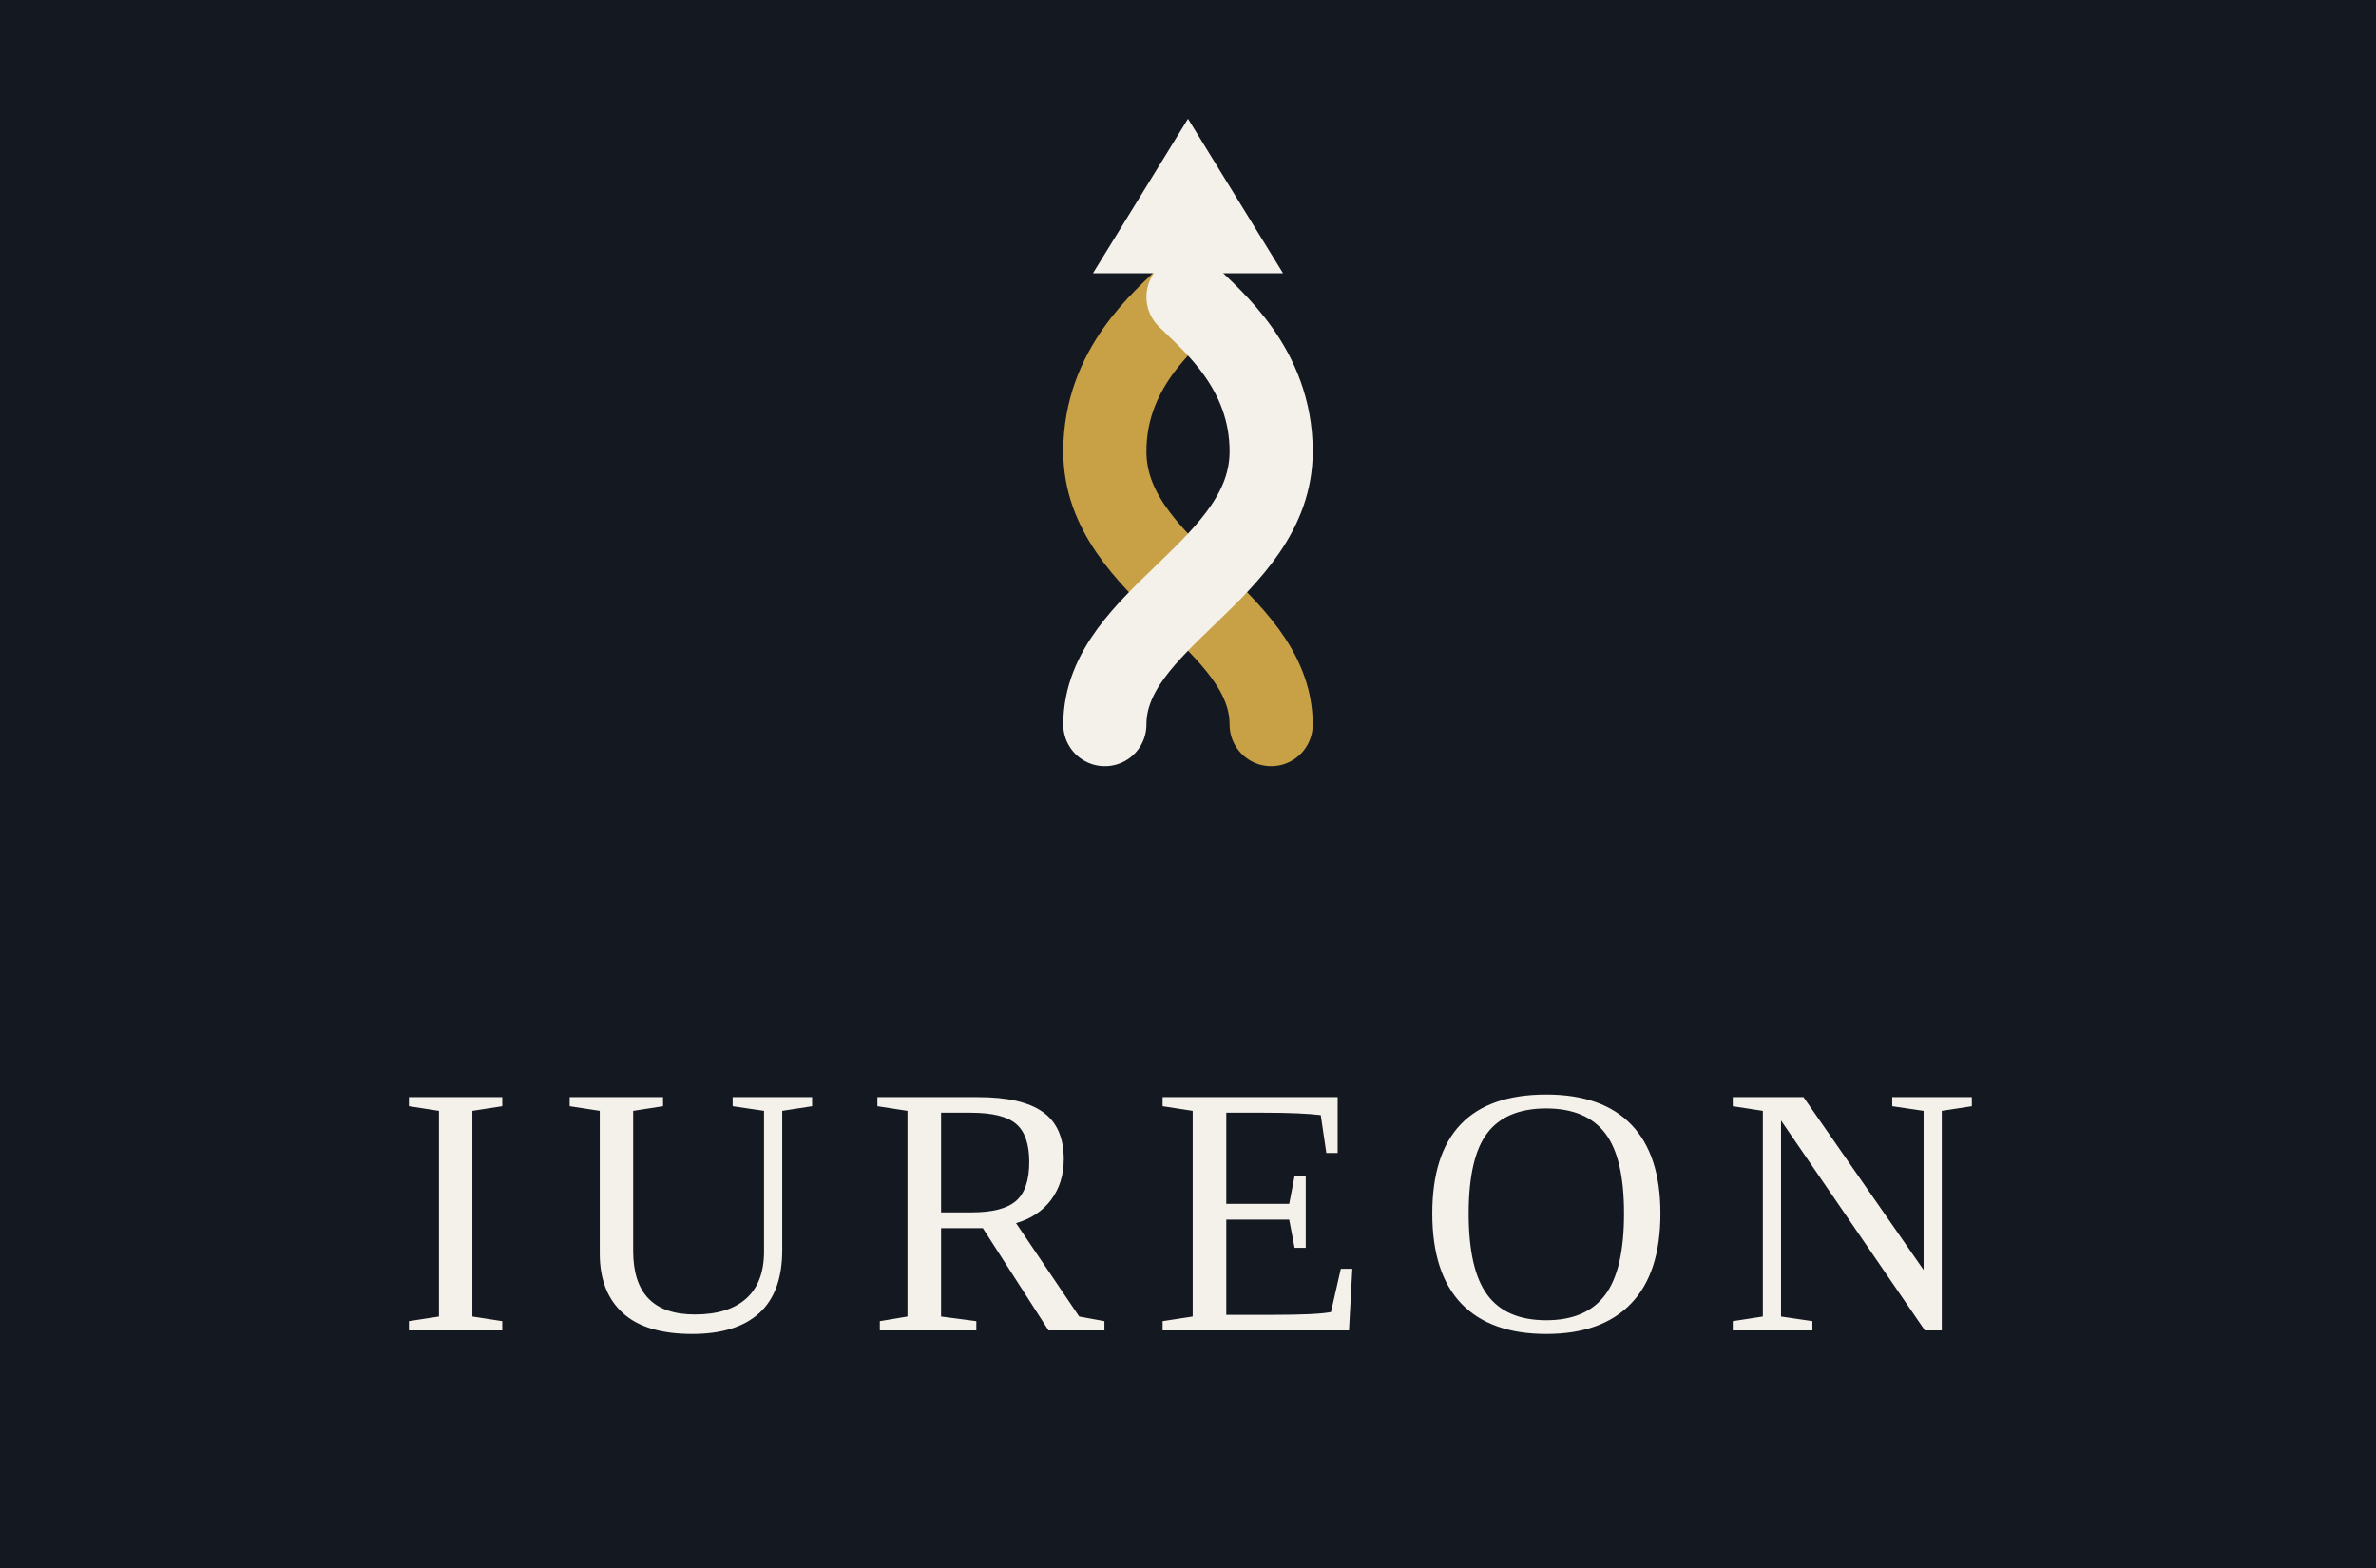
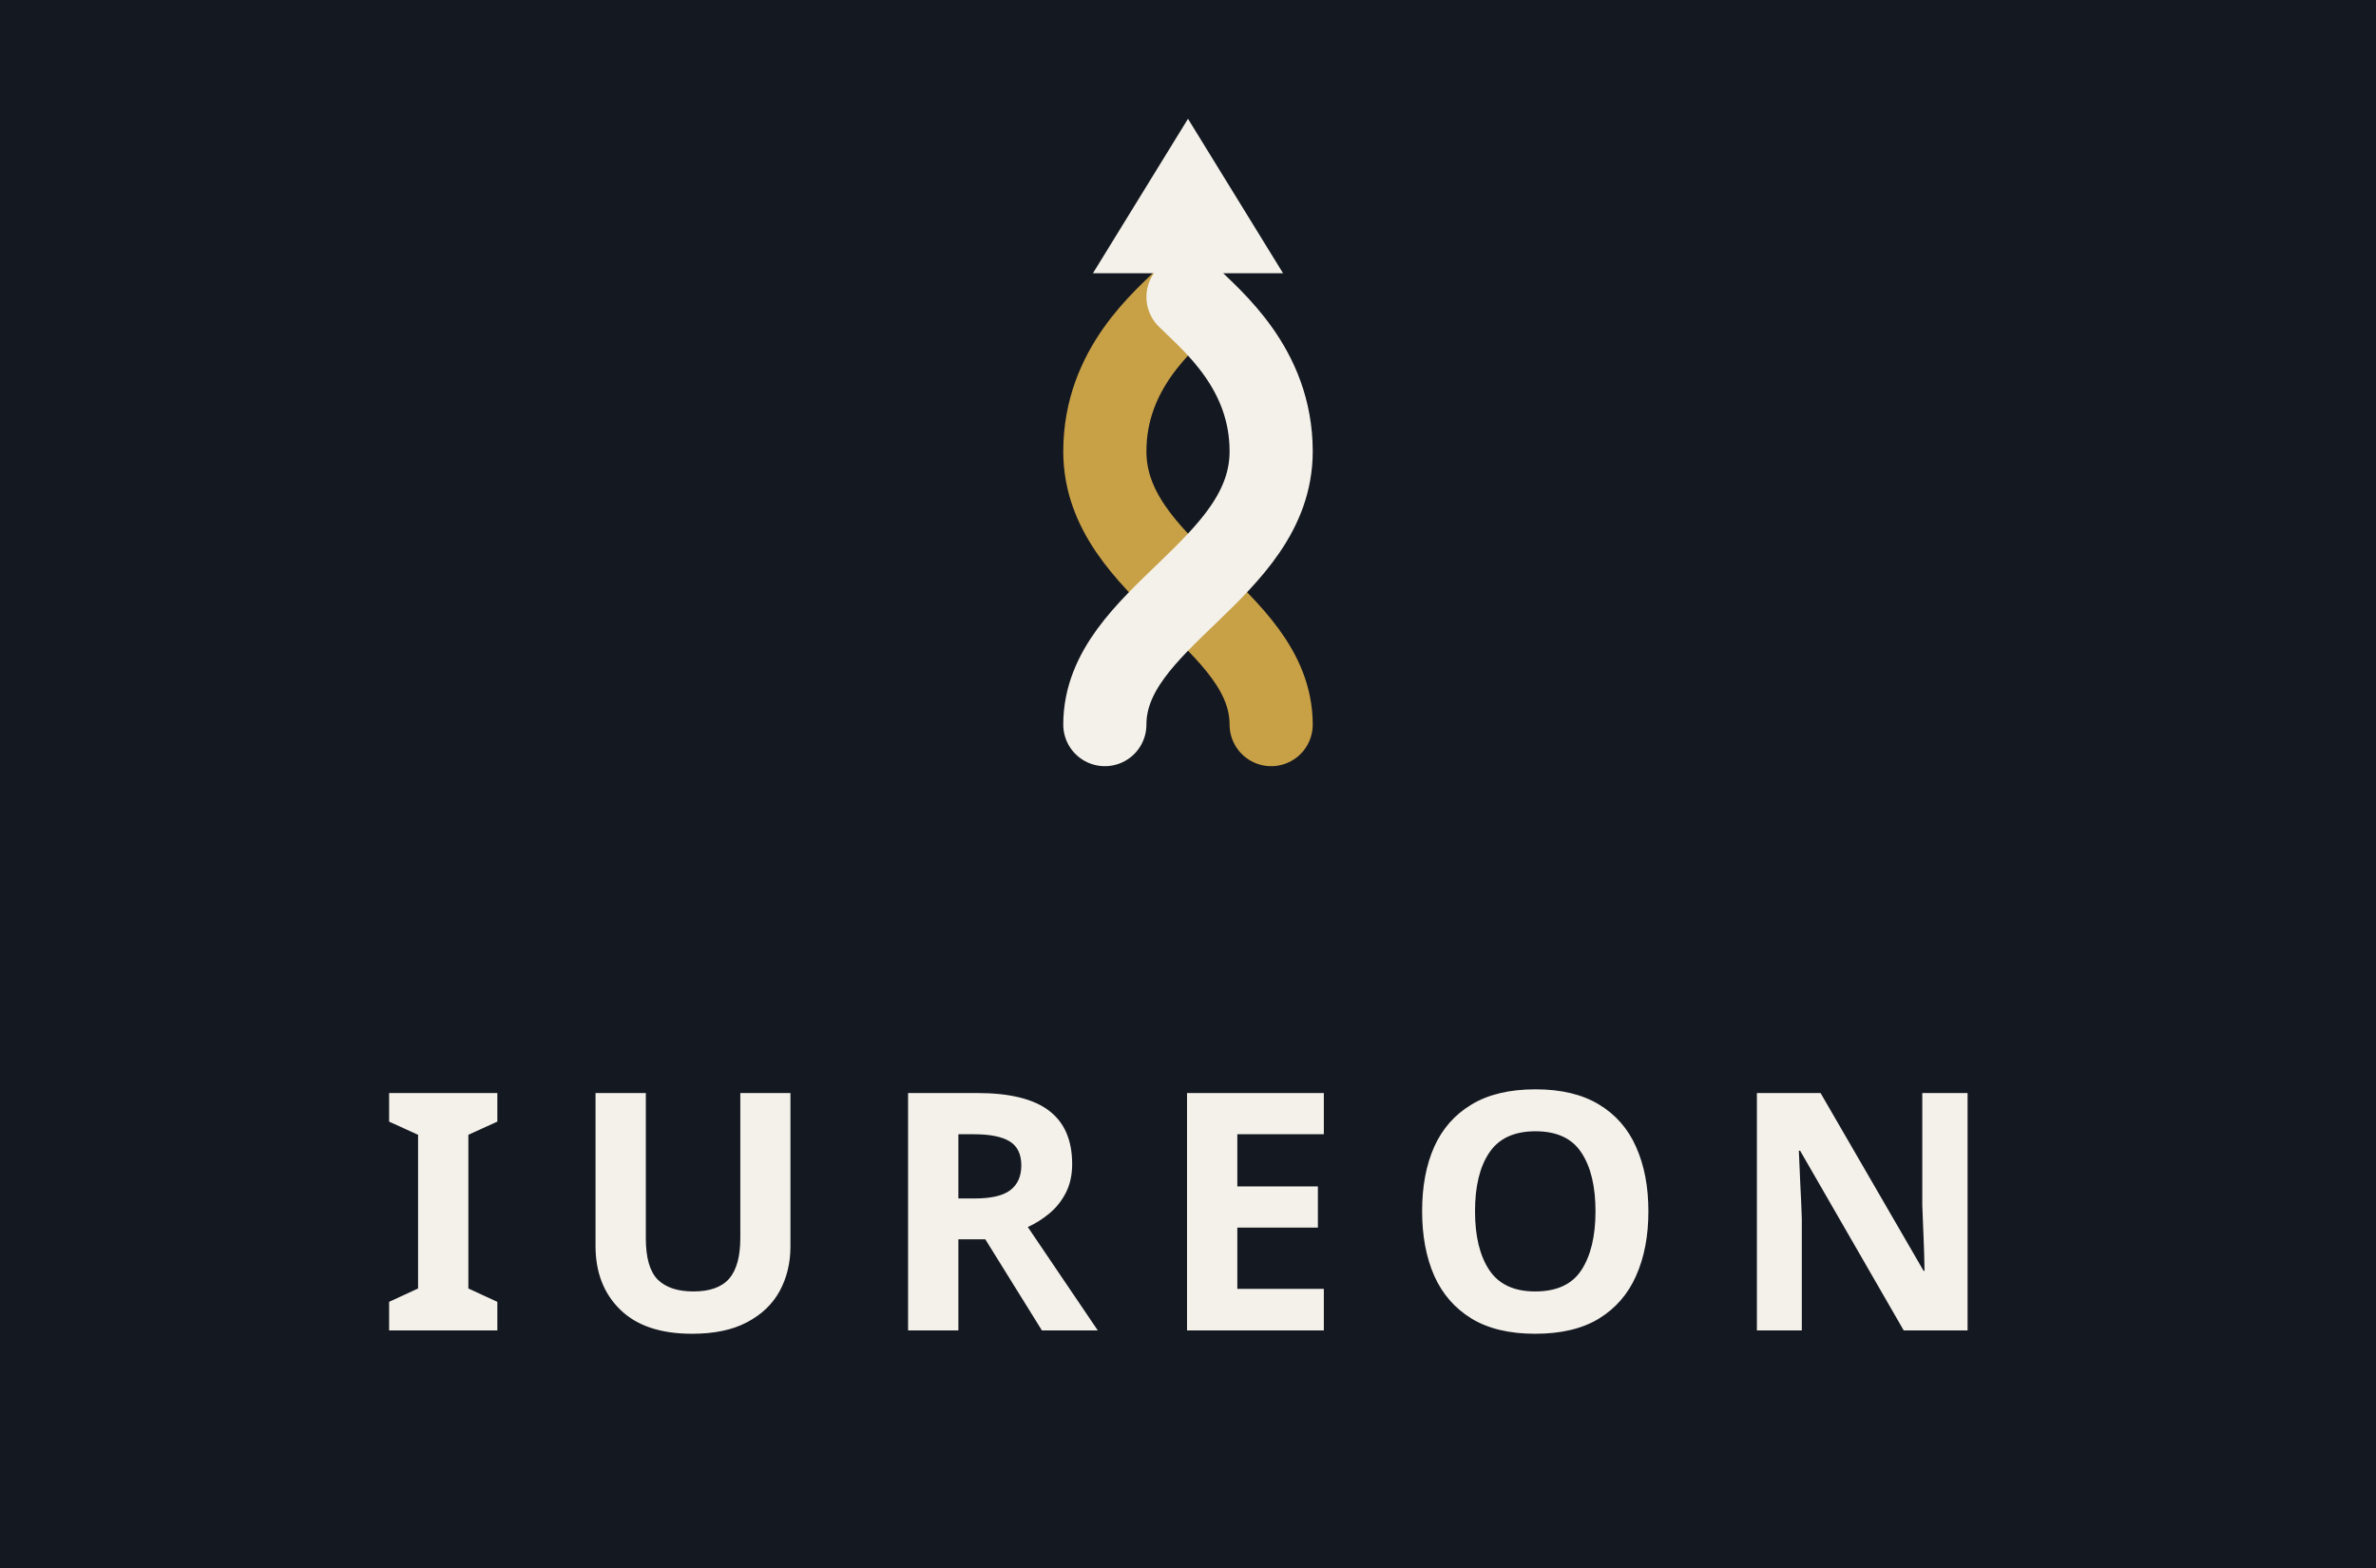
<svg xmlns="http://www.w3.org/2000/svg" viewBox="0 0 200 132" width="200" height="132" role="img" aria-label="Iureon">
  <rect width="200" height="132" fill="#141821" />
  <g transform="translate(68 4)">
    <g fill="none" stroke-width="7" stroke-linecap="round" stroke-linejoin="round">
      <path d="M39 57C39 48 25 44 25 34C25 27 30 23 32 21" stroke="#C8A046" />
      <path d="M25 57C25 48 39 44 39 34C39 27 34 23 32 21" stroke="#F4F1EA" />
    </g>
    <path d="M32 6L40 19H24Z" fill="#F4F1EA" />
  </g>
-   <text x="100" y="112" text-anchor="middle" font-family="Georgia, 'Times New Roman', serif" font-size="30" letter-spacing="4" fill="#F4F1EA">IUREON</text>
+   <text x="100" y="112" text-anchor="middle" font-family="'Plus Jakarta Sans', 'Segoe UI', system-ui, sans-serif" font-weight="700" font-size="28" letter-spacing="5" fill="#F4F1EA">IUREON</text>
</svg>
